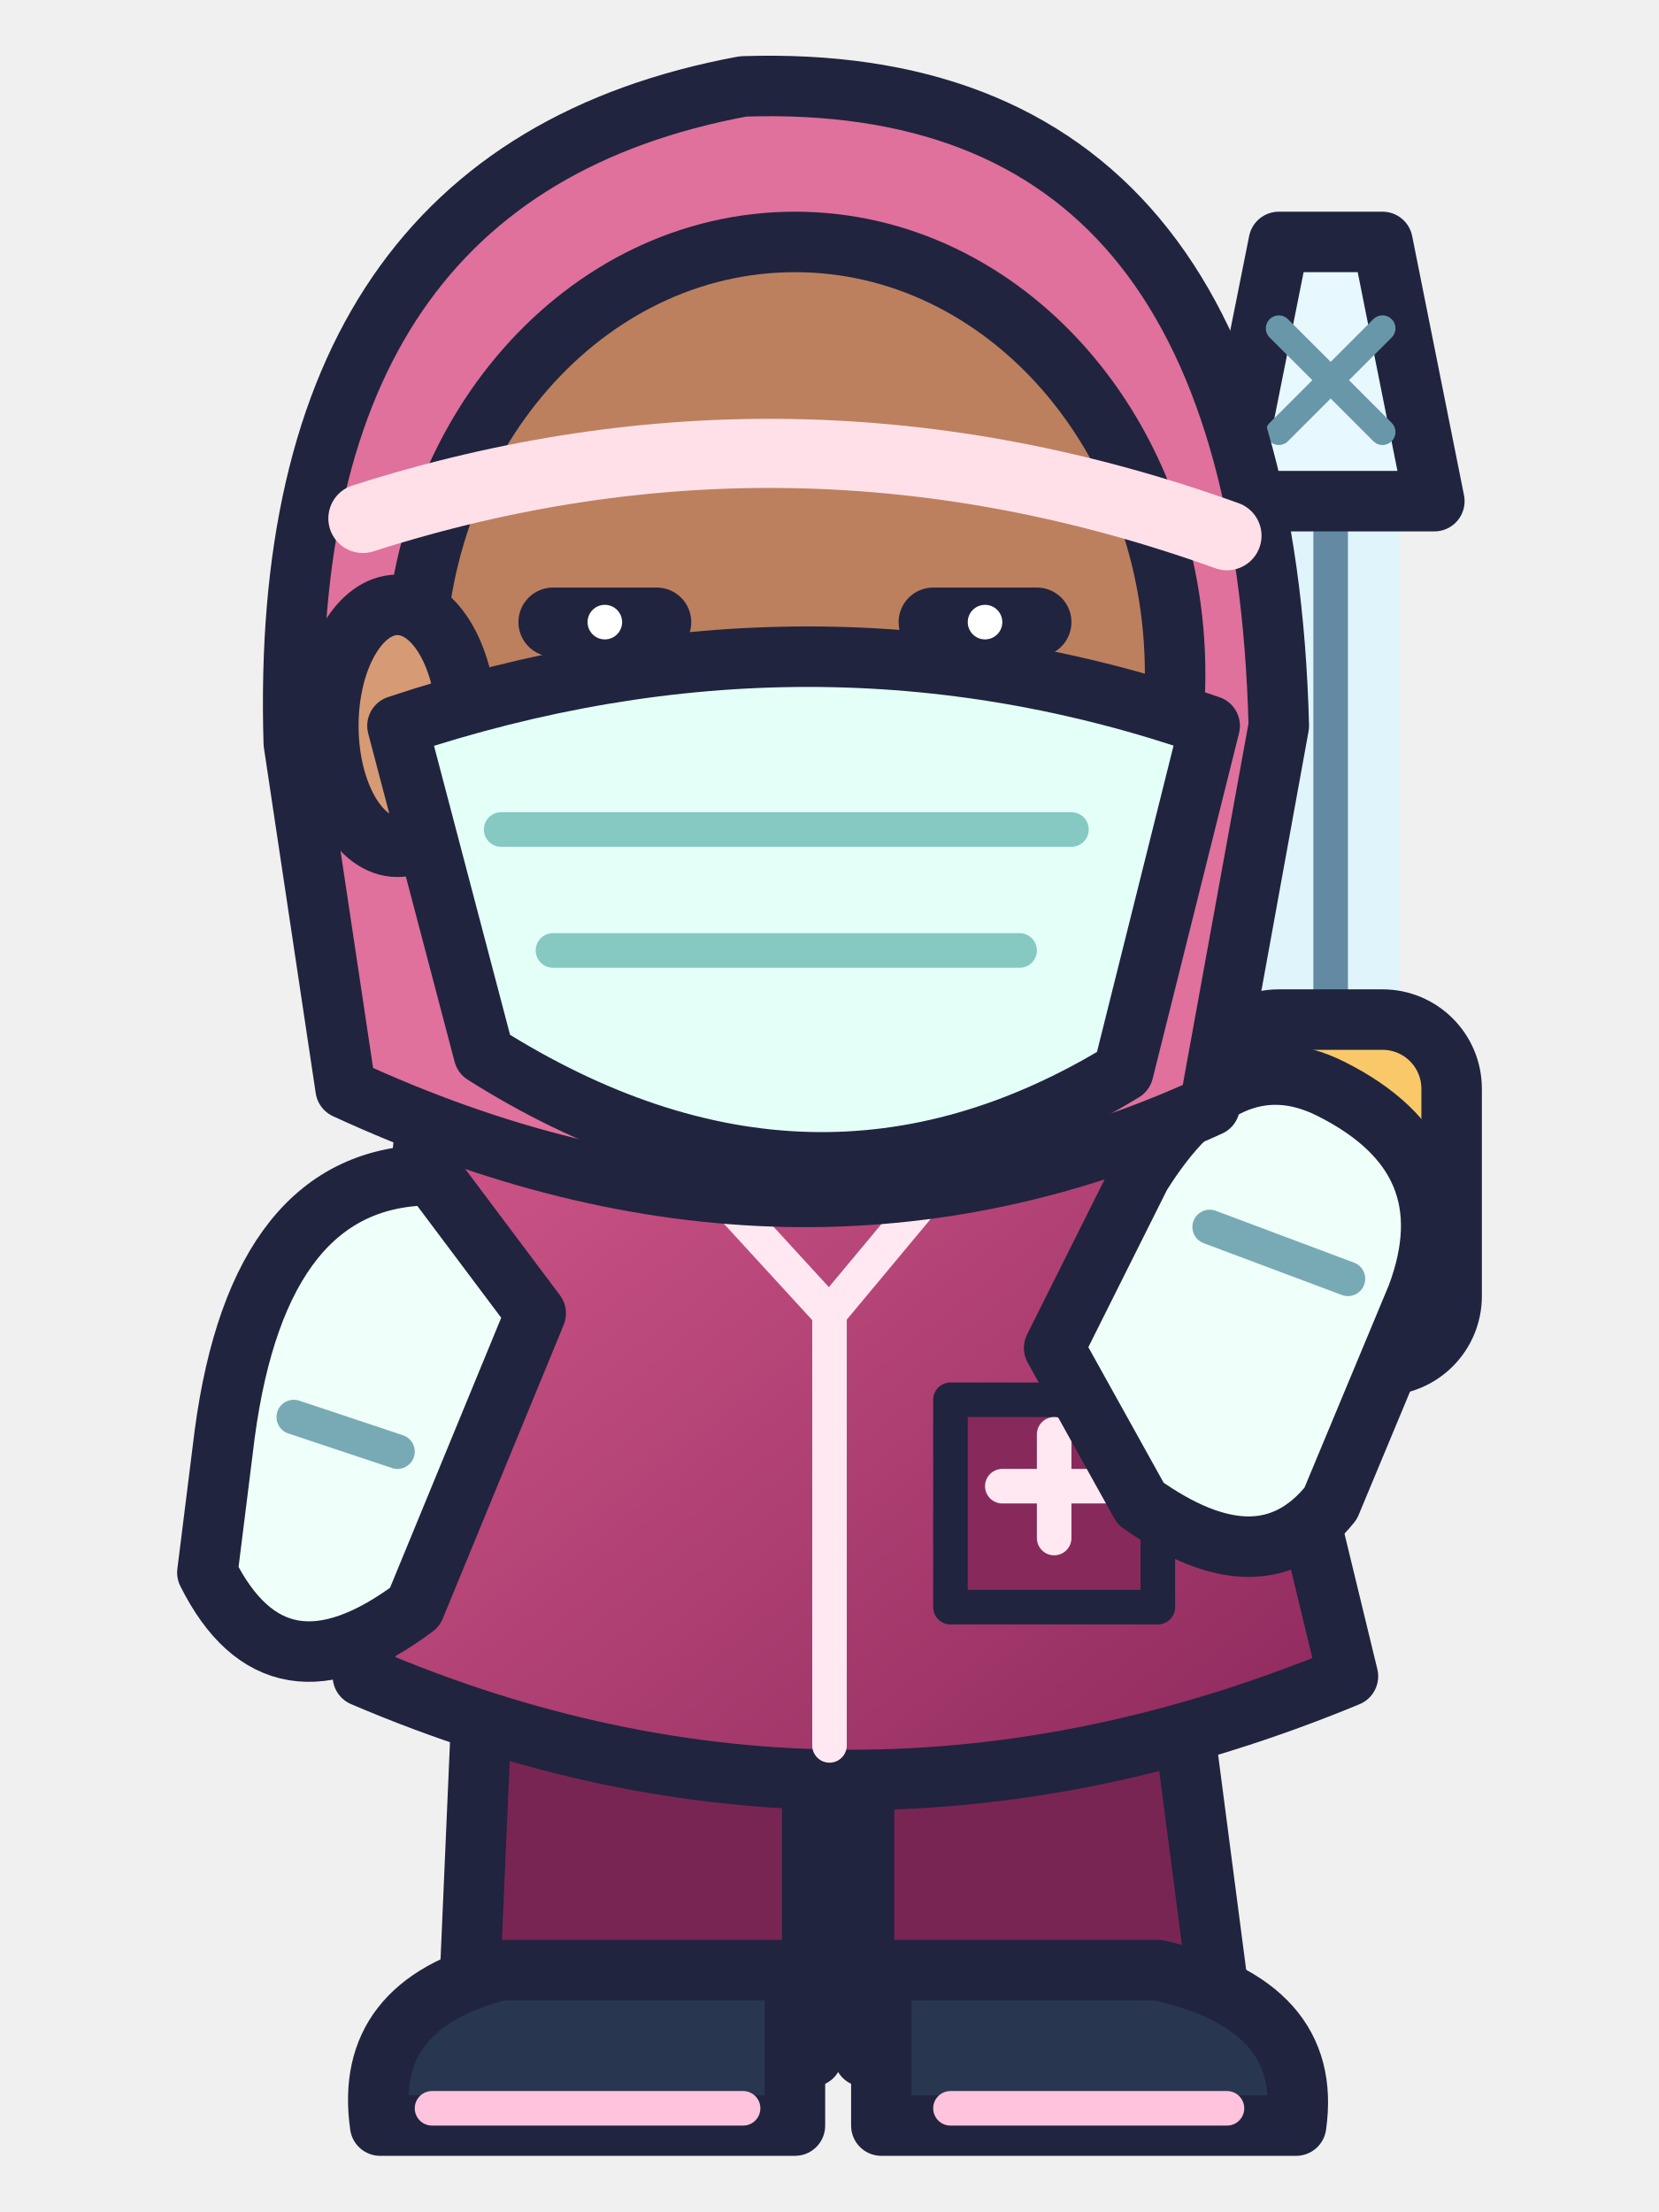
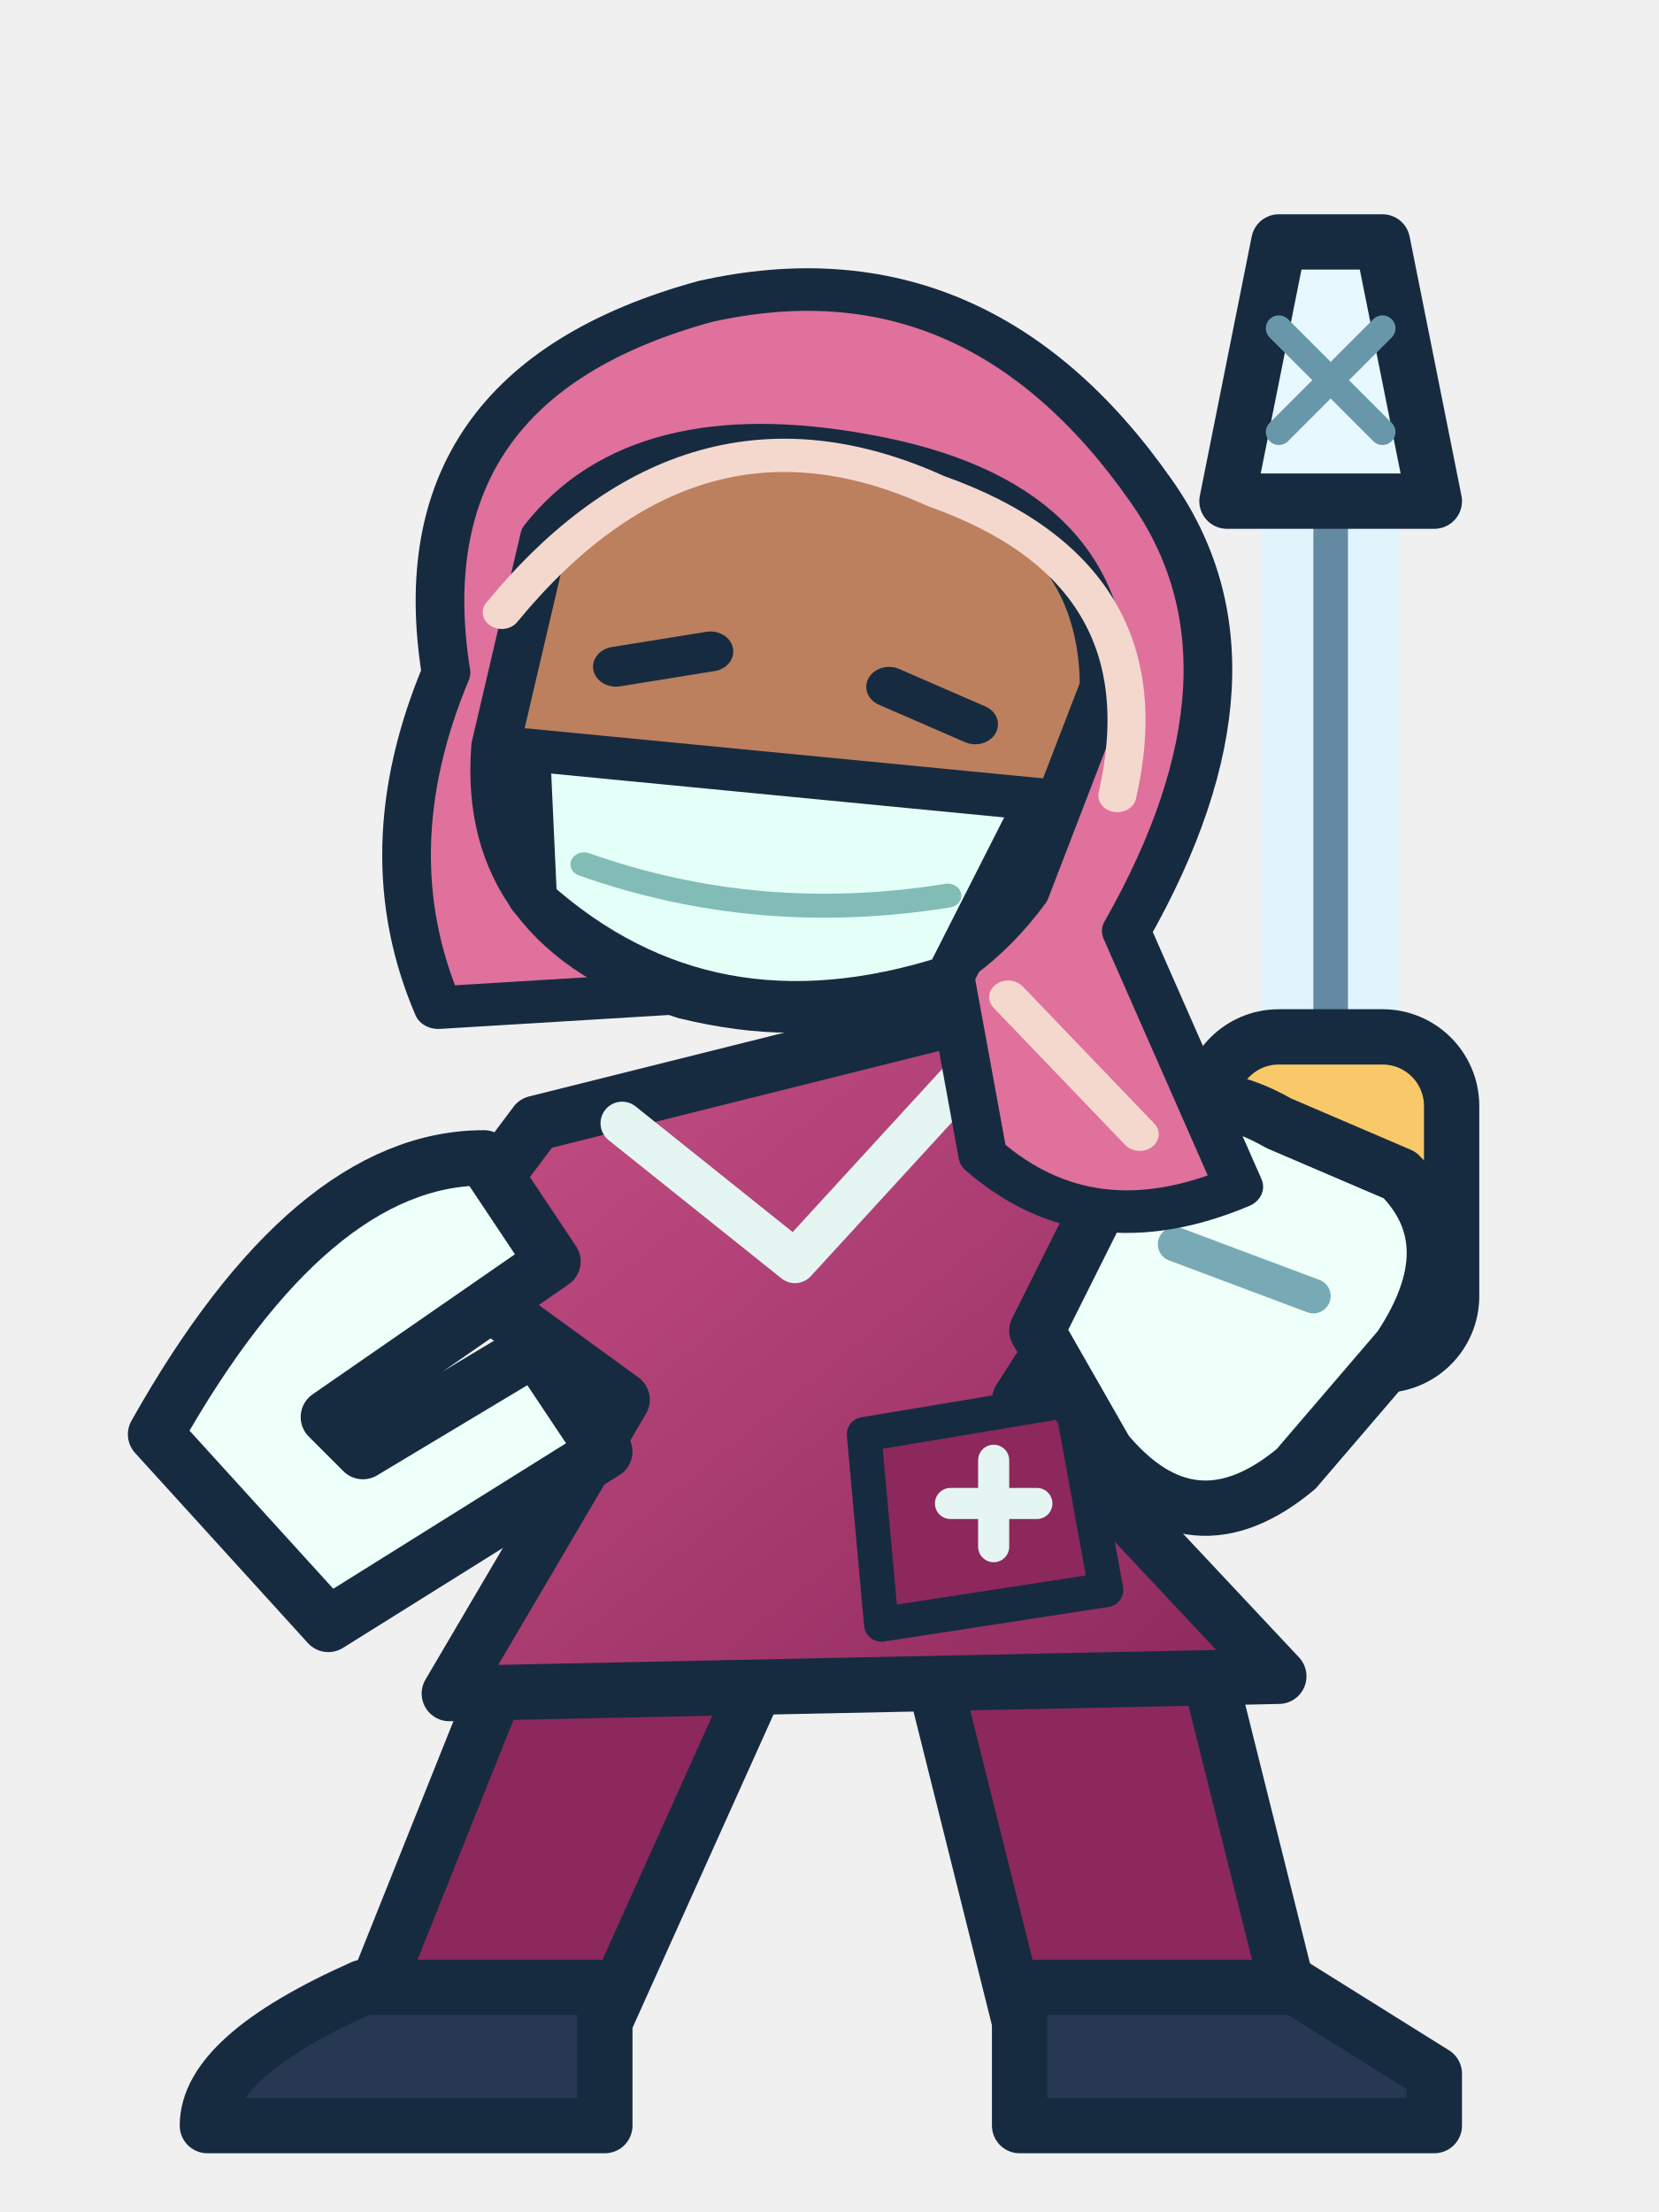
<svg xmlns="http://www.w3.org/2000/svg" width="96" height="128" viewBox="0 0 96 128" role="img" aria-labelledby="samira-title samira-desc">
  <defs>
-     <linearGradient id="samira-scrubs" x2="1" y2="1">
-       <stop stop-color="#d65b8d" />
+     <linearGradient id="samira-scrubs" x1="0" y1="0" x2="1" y2="1">
+       <stop stop-color="#c85187" />
      <stop offset="1" stop-color="#8c285c" />
    </linearGradient>
  </defs>
-   <g stroke="#20243e" stroke-width="3.5" stroke-linejoin="round" stroke-linecap="round">
+   <g stroke="#162b40" stroke-width="3.2" stroke-linejoin="round" stroke-linecap="round">
    <g id="samira-legs">
-       <path d="M28 96h19v23H27zM50 96h18l3 23H50z" fill="#792554" />
-       <path d="M29 114h17v9H22q-1-7 7-9M51 114h16q9 2 8 9H51z" fill="#293650" />
-       <path d="M25 122h18m12 0h16" stroke="#ffc3dd" stroke-width="2" />
+       <path d="M29 97H44L35 117H21ZM54 97H70L75 117H59Z" fill="#8c285c" />
+       <path d="M21 115H35V123H12Q12 119 21 115ZM59 115H75L83 120V123H59Z" fill="#263852" />
    </g>
    <g id="samira-torso">
-       <path d="M25 62Q48 52 70 64l8 33q-29 12-57 0z" fill="url(#samira-scrubs)" />
-       <path d="m37 64 11 12 10-12M48 76v25" fill="none" stroke="#ffe8f1" stroke-width="2" />
-       <path d="M55 81h12v12H55z" fill="#872a5b" stroke-width="2" />
-       <path d="M58 86h6m-3-3v6" stroke="#ffe8f1" stroke-width="2" />
+       <path d="M31 65L59 58L68 67L59 81L74 97L26 98L36 81L25 73Z" fill="url(#samira-scrubs)" />
+       <path d="M36 65L46 73L57 61" fill="none" stroke="#e4f5f2" stroke-width="2.5" />
+       <path d="M50 83L62 81L64 92L51 94Z" fill="#8c285c" stroke-width="2" />
+       <path d="M55 87h5m-2.5-2.5v5" fill="none" stroke="#e4f5f2" stroke-width="1.8" />
    </g>
    <g id="samira-tool">
-       <path d="M77 65V29" stroke="#e0f4fc" stroke-width="8" />
-       <path d="M77 60V30" stroke="#638aa2" stroke-width="2" />
+       <path d="M77 69V29" stroke="#e0f4fc" stroke-width="8" />
+       <path d="M77 61V30" stroke="#638aa2" stroke-width="2" />
      <path d="M71 29h12l-3-15h-6z" fill="#e8f8ff" />
      <path d="m74 19 6 6m-6 0 6-6" stroke="#6997aa" stroke-width="1.5" />
-       <rect x="70" y="59" width="14" height="20" rx="4" fill="#f9c869" />
+       <rect x="70" y="60" width="14" height="19" rx="4" fill="#f9c869" />
    </g>
-     <g id="samira-hands" fill="#effff9">
-       <path d="M25 68q-10 0-12 15l-1 8q4 8 12 2l7-17z" />
-       <path d="M66 68q5-8 11-5 8 4 5 12l-5 12q-4 5-11 0l-5-9z" />
-       <path d="m17 82 6 2m47-13 8 3" stroke="#78aab5" stroke-width="2" />
+     <g id="samira-hands">
+       <path d="M28 67Q18 67 9 83L19 94L35 84L31 78L21 84L19 82L32 73Z" fill="#effff9" />
+       <path d="M64 69Q67 61 74 65L81 68Q85 72 81 78L75 85Q69 90 64 84L60 77Z" fill="#effff9" />
+       <path d="M68 72l8 3" stroke="#78aab5" stroke-width="2" />
    </g>
-     <g id="samira-head">
-       <path d="M17 43Q16 10 43 5q30-1 31 37l-4 22q-24 11-50-1z" fill="#df719c" />
-       <ellipse cx="46" cy="39" rx="22" ry="25" fill="#bc805e" />
-       <ellipse cx="23" cy="42" rx="4" ry="7" fill="#d69a75" />
-       <path d="M21 30q25-8 50 1" fill="none" stroke="#ffe0e9" stroke-width="4" />
-       <path d="M23 42q24-8 47 0l-5 20q-18 11-37-1z" fill="#e3fff8" />
-       <path d="M29 48h33m-30 7h27" stroke="#86c8c2" stroke-width="2" />
-       <path d="M32 36h6m16 0h6" stroke-width="4" />
-       <circle cx="35" cy="36" r="1" fill="#fff" stroke="none" />
-       <circle cx="57" cy="36" r="1" fill="#fff" stroke="none" />
+     <g id="samira-head" transform="translate(7 13) scale(.88 .77) rotate(8 45 38)">
+       <path d="M21 37Q15 16 34 7Q51 0 65 17Q75 29 68 50L78 68Q69 74 61 68L57 55L24 62Q18 51 21 37Z" fill="#df719c" />
+       <path d="M26 26Q31 16 46 17Q62 18 64 32L61 48Q55 61 40 59Q26 56 25 42Z" fill="#bc805e" />
+       <path d="M24 32Q34 13 51 19Q67 23 66 40M61 56L71 65" fill="none" stroke="#f4d8ce" stroke-width="2.5" />
+       <path d="M27 42L61 41L57 55Q42 63 29 53Z" fill="#e3fff8" />
+       <path d="M32 50Q44 53 56 49" fill="none" stroke="#82bcb7" stroke-width="1.8" />
+       <path d="M32 35l6-2m12 1 6 2" fill="none" stroke-width="3" />
    </g>
  </g>
</svg>
